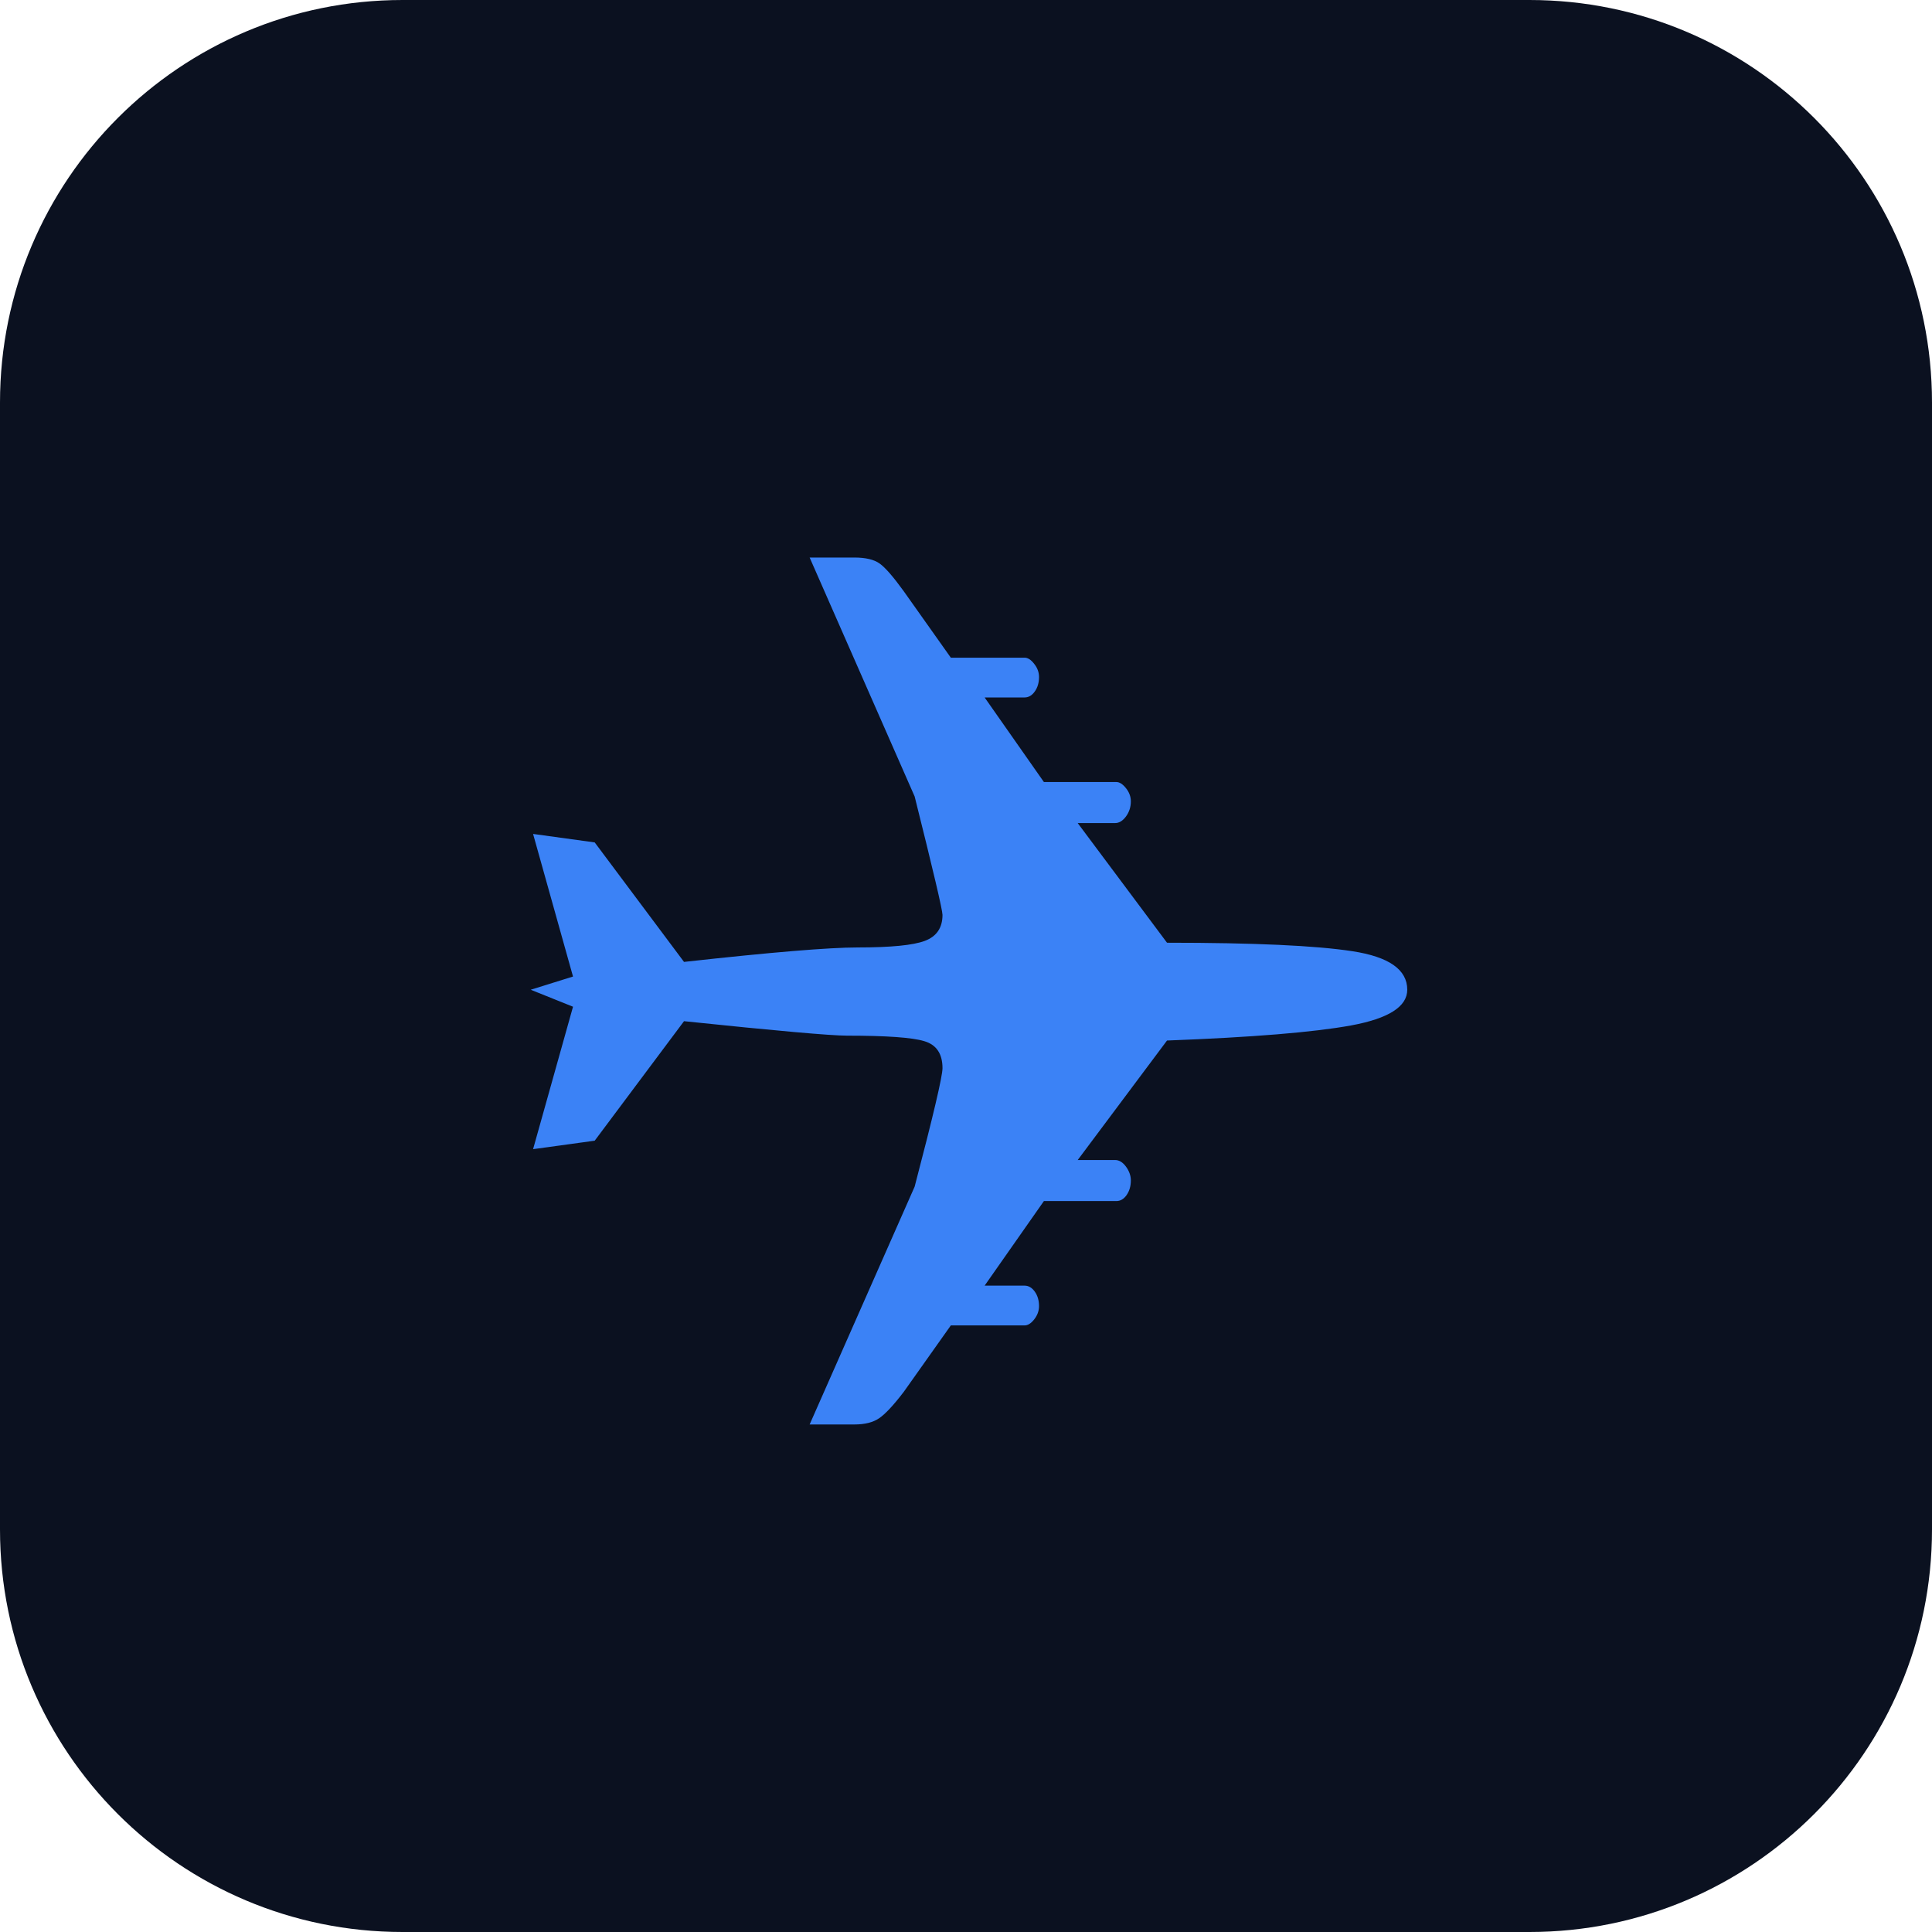
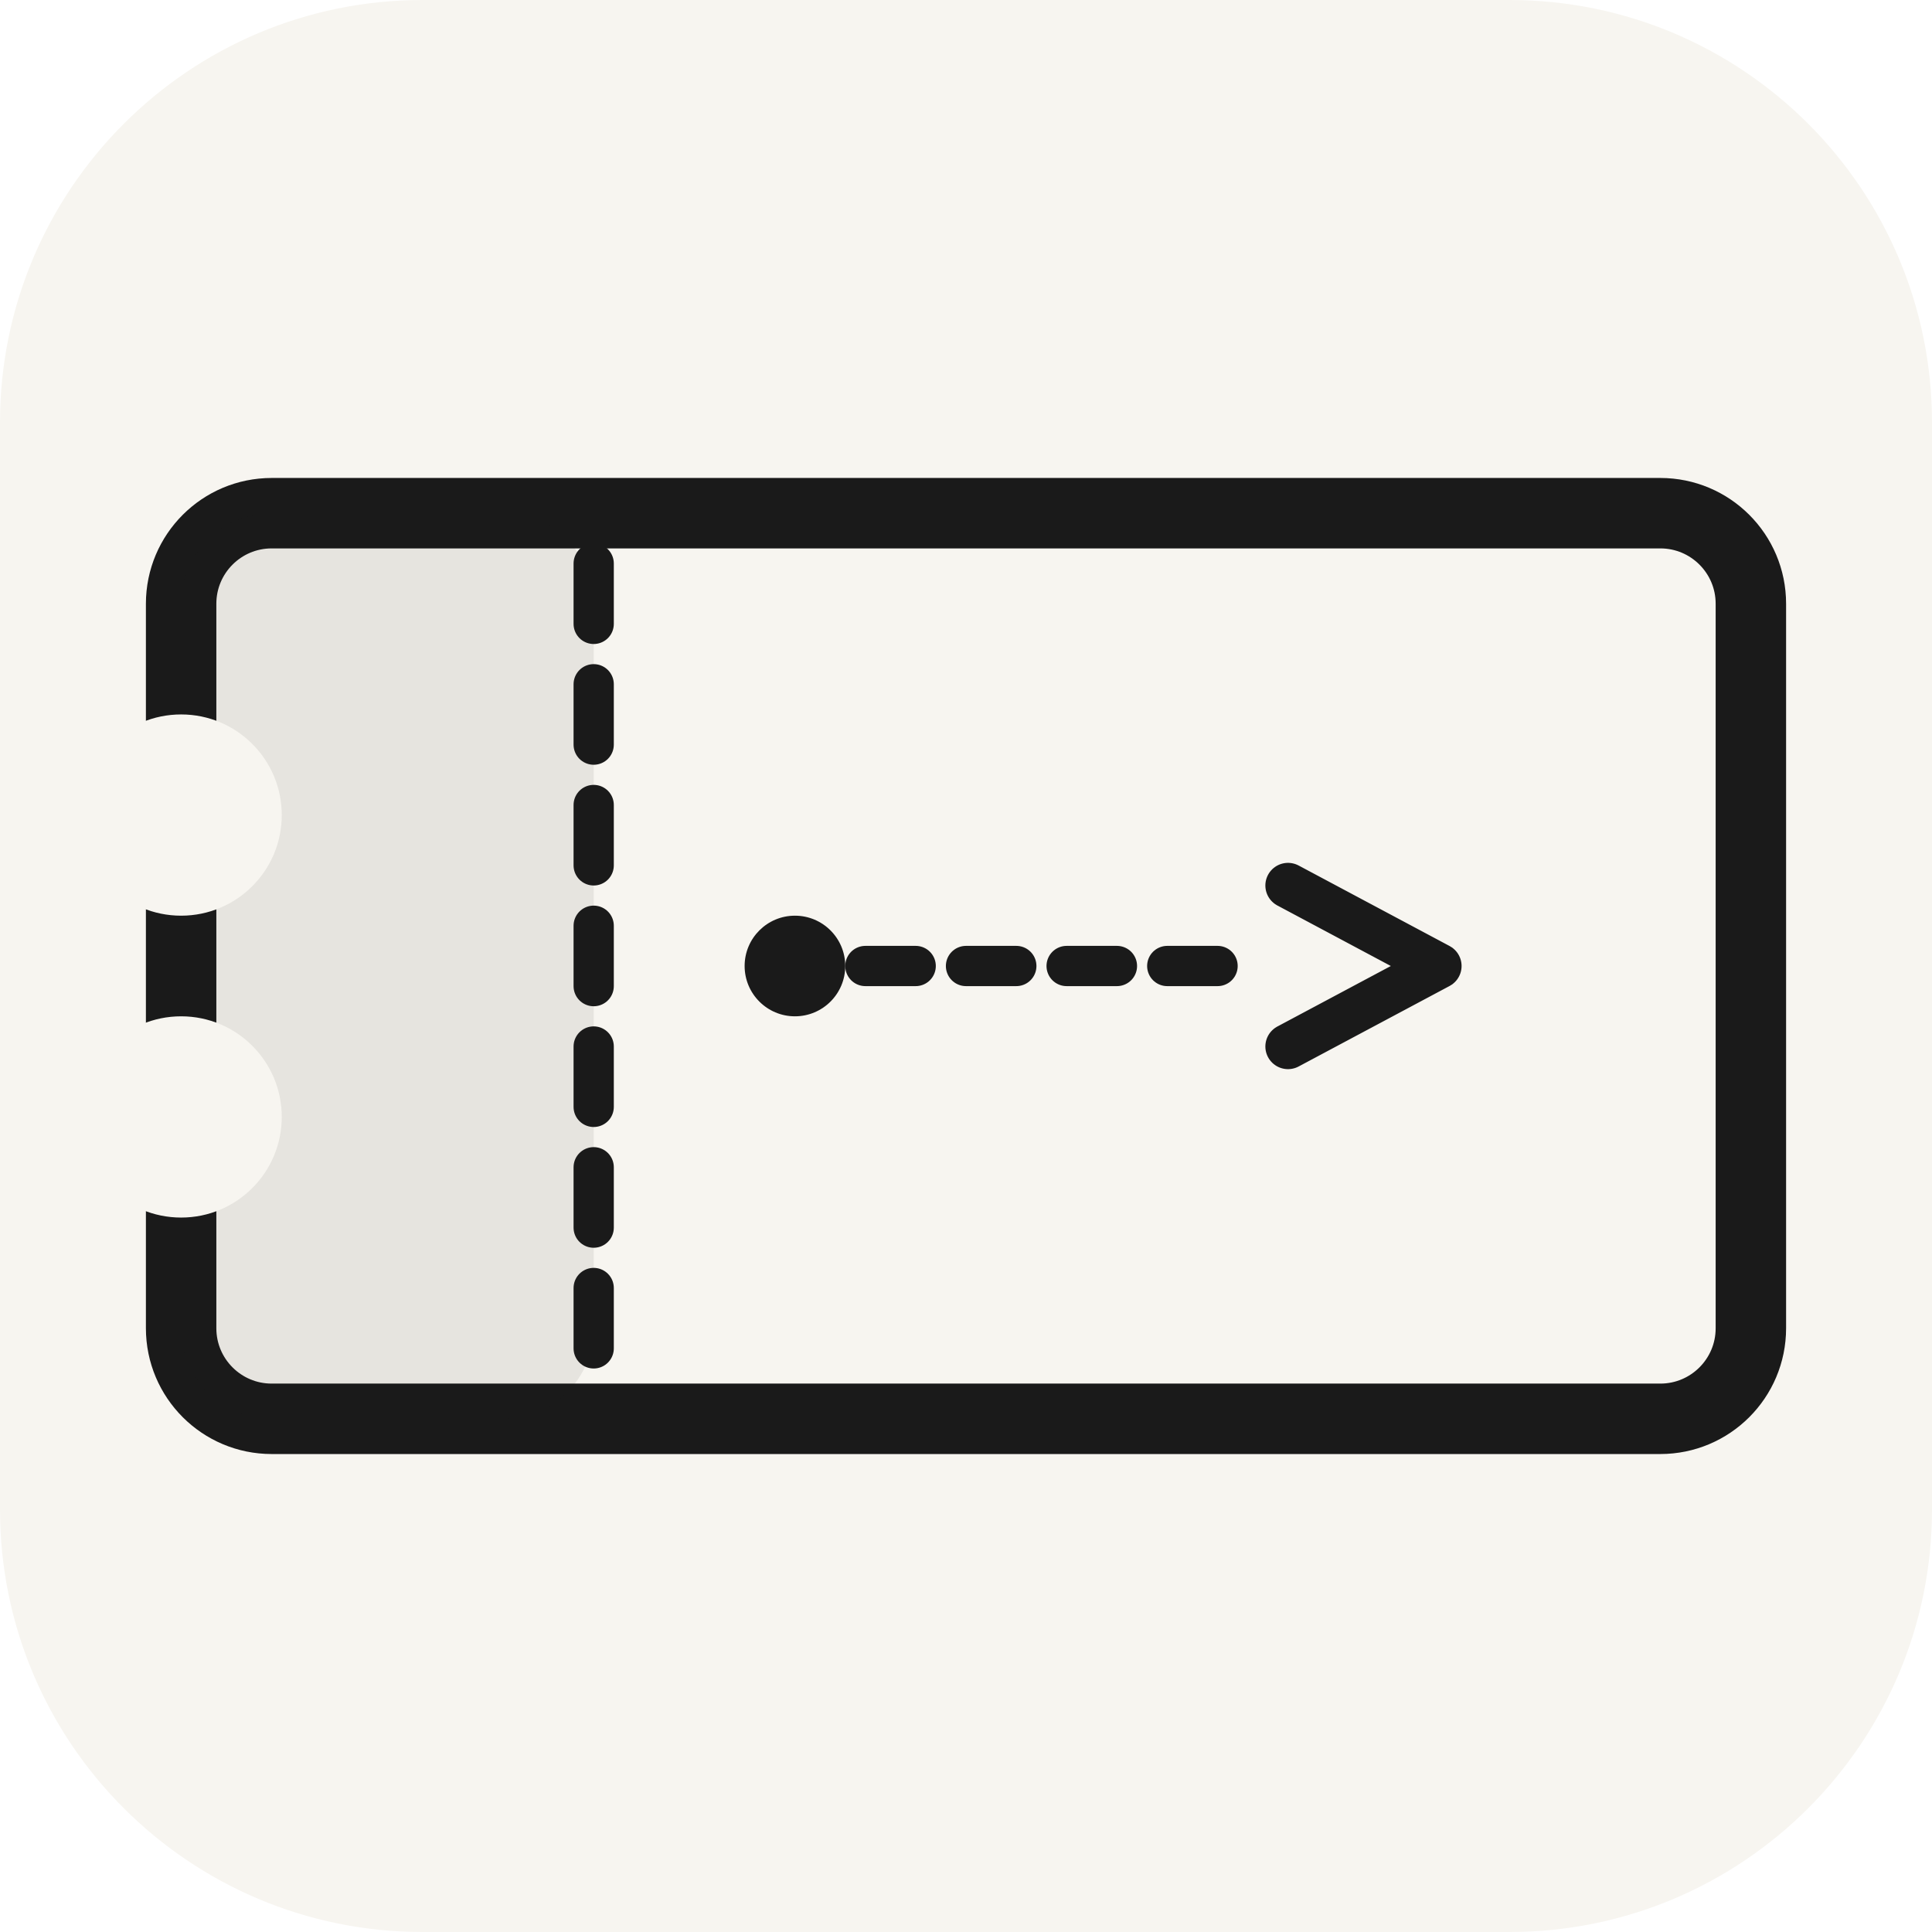
<svg xmlns="http://www.w3.org/2000/svg" viewBox="0 0 192 192">
-   <rect width="192" height="192" rx="40" fill="#0B1120" />
-   <text x="96" y="140" text-anchor="middle" font-size="120" fill="#3b82f6">✈</text>
+   <rect width="192" height="192" rx="42" fill="#F7F5F0" />
+   <rect x="18" y="51" width="156" height="90" rx="9" fill="none" stroke="#1A1A1A" stroke-width="7" />
+   <rect x="18" y="51" width="41" height="90" rx="9" fill="#1A1A1A" opacity="0.08" />
+   <circle cx="18" cy="81" r="10" fill="#F7F5F0" />
+   <circle cx="18" cy="111" r="10" fill="#F7F5F0" />
+   <line x1="59" y1="56" x2="59" y2="136" stroke="#1A1A1A" stroke-width="4" stroke-dasharray="6 6" stroke-linecap="round" />
+   <circle cx="79" cy="96" r="5" fill="#1A1A1A" />
+   <line x1="86" y1="96" x2="124" y2="96" stroke="#1A1A1A" stroke-width="4" stroke-dasharray="5 5" stroke-linecap="round" />
+   <path d="M128 88 L143 96 L128 104" stroke="#1A1A1A" stroke-width="4.5" stroke-linecap="round" stroke-linejoin="round" fill="none" />
</svg>
